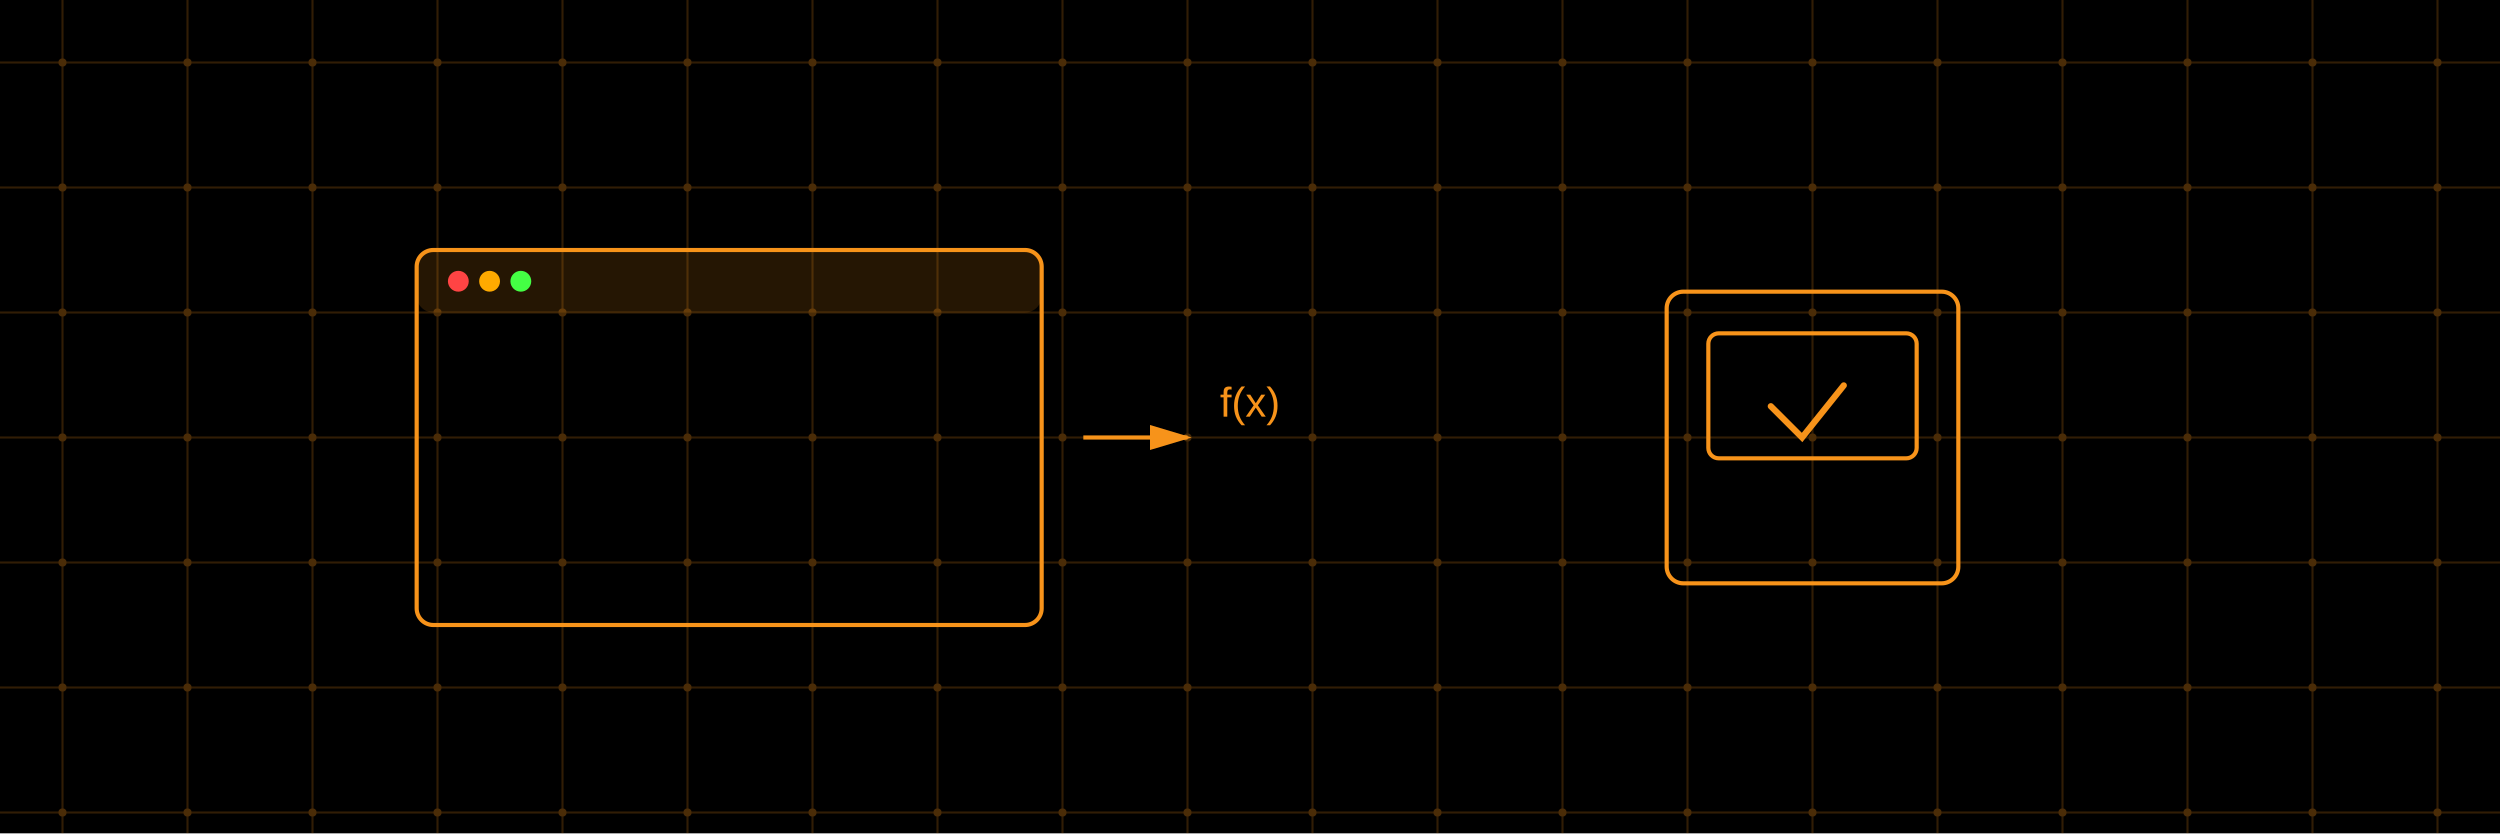
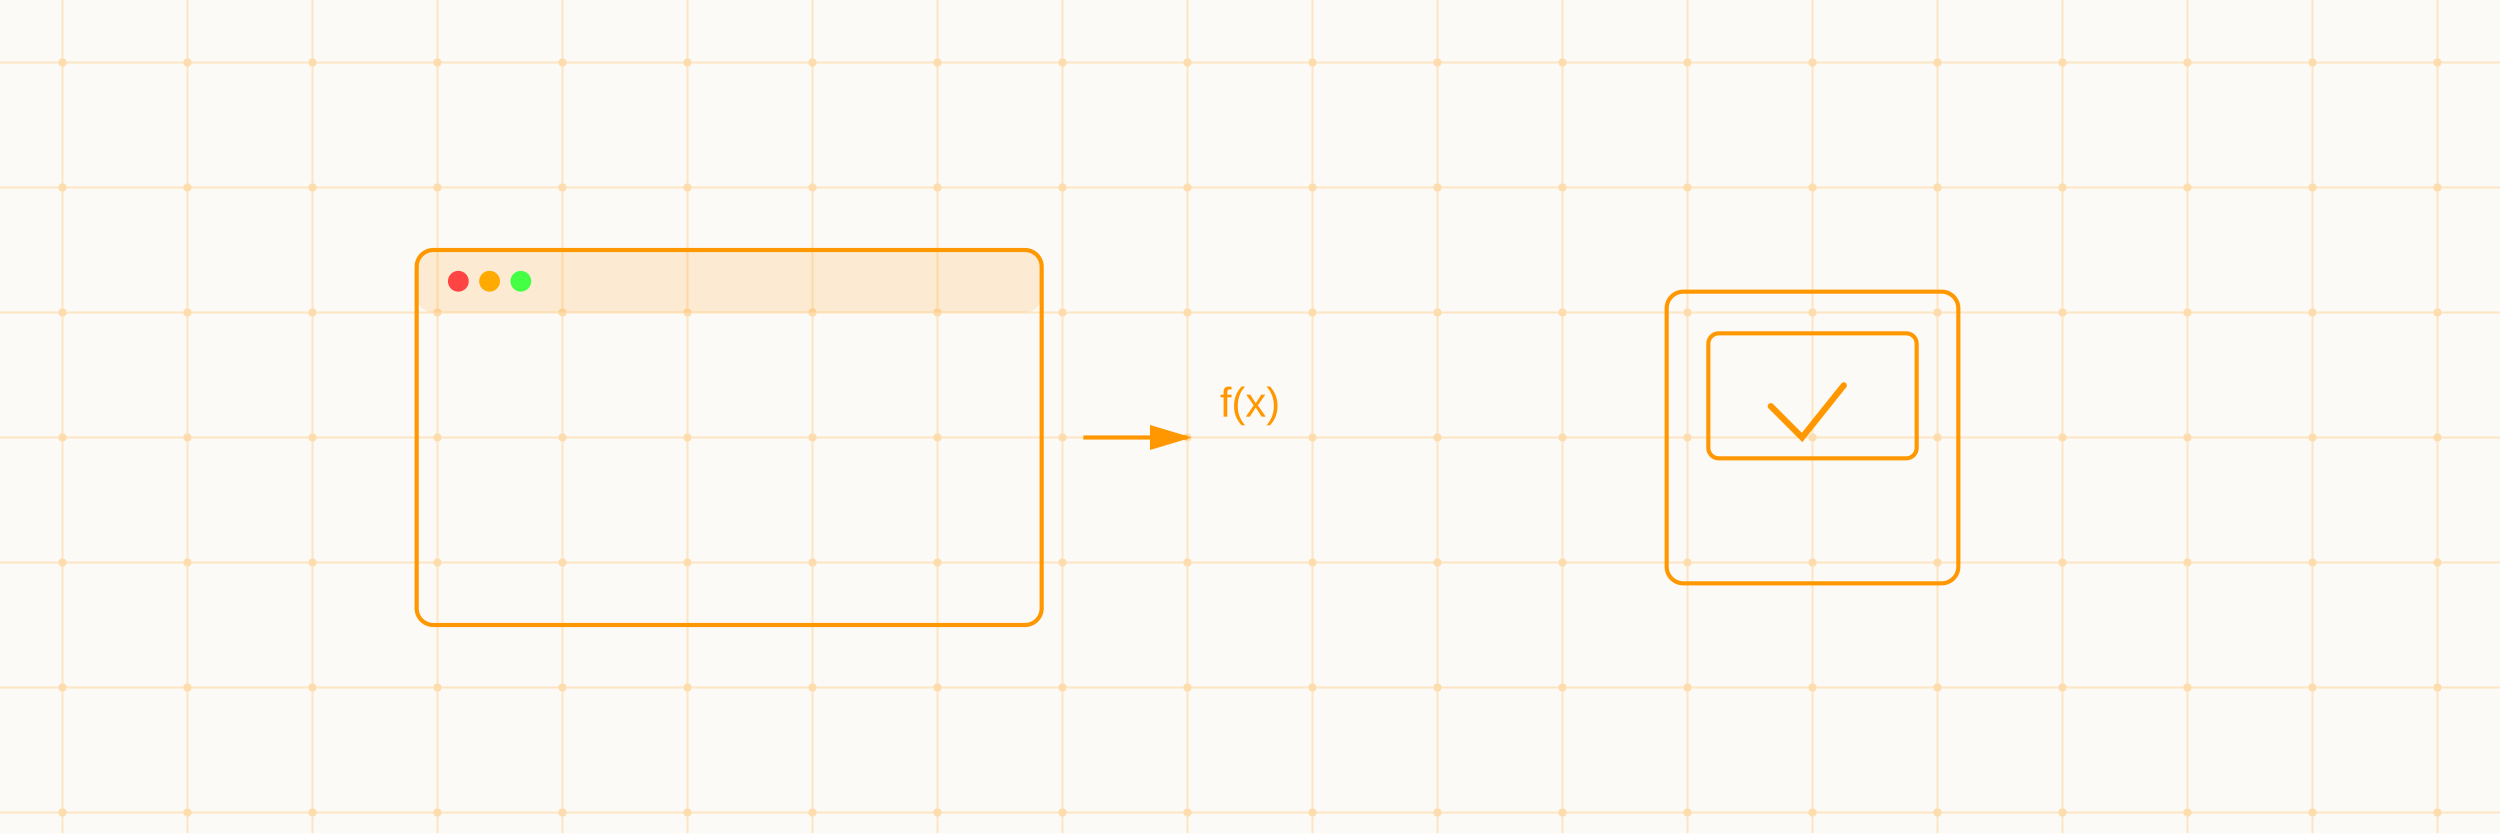
<svg xmlns="http://www.w3.org/2000/svg" width="1200" height="400">
-   <rect width="1200" height="400" fill="#000000" />
+   <rect width="1200" height="400" fill="#FCFAF7" />
  <defs>
    <pattern id="circuit" width="60" height="60" patternUnits="userSpaceOnUse">
-       <circle cx="30" cy="30" r="2" fill="rgba(247,147,26,0.3)" />
-       <path d="M 30 0 L 30 28 M 30 32 L 30 60 M 0 30 L 28 30 M 32 30 L 60 30" stroke="rgba(247,147,26,0.2)" stroke-width="1" />
+       <circle cx="30" cy="30" r="2" fill="rgba(255,152,0,0.3)" />
+       <path d="M 30 0 L 30 28 M 30 32 L 30 60 M 0 30 L 28 30 M 32 30 L 60 30" stroke="rgba(255,152,0,0.2)" stroke-width="1" />
    </pattern>
  </defs>
  <rect width="1200" height="400" fill="url(#circuit)" />
-   <rect x="200" y="120" width="300" height="180" rx="8" fill="none" stroke="#F7931A" stroke-width="2" />
-   <rect x="200" y="120" width="300" height="30" rx="8" fill="rgba(247,147,26,0.15)" />
+   <rect x="200" y="120" width="300" height="180" rx="8" fill="none" stroke="#FF9800" stroke-width="2" />
+   <rect x="200" y="120" width="300" height="30" rx="8" fill="rgba(255,152,0,0.15)" />
  <circle cx="220" cy="135" r="5" fill="#ff4444" />
  <circle cx="235" cy="135" r="5" fill="#ffaa00" />
  <circle cx="250" cy="135" r="5" fill="#44ff44" />
-   <text x="600" y="200" font-family="Arial, sans-serif" font-size="20" fill="#F7931A" text-anchor="middle">f(x)</text>
-   <path d="M 520 210 L 570 210" stroke="#F7931A" stroke-width="2" fill="none" marker-end="url(#arrow)" />
+   <text x="600" y="200" font-family="Arial, sans-serif" font-size="20" fill="#FF9800" text-anchor="middle">f(x)</text>
+   <path d="M 520 210 L 570 210" stroke="#FF9800" stroke-width="2" fill="none" marker-end="url(#arrow2)" />
  <defs>
-     <marker id="arrow" markerWidth="10" markerHeight="10" refX="9" refY="3" orient="auto">
-       <polygon points="0 0, 10 3, 0 6" fill="#F7931A" />
+     <marker id="arrow2" markerWidth="10" markerHeight="10" refX="9" refY="3" orient="auto">
+       <polygon points="0 0, 10 3, 0 6" fill="#FF9800" />
    </marker>
  </defs>
-   <rect x="800" y="140" width="140" height="140" rx="8" fill="none" stroke="#F7931A" stroke-width="2" />
-   <rect x="820" y="160" width="100" height="60" rx="5" fill="none" stroke="#F7931A" stroke-width="2" />
-   <path d="M 850 195 L 865 210 L 885 185" fill="none" stroke="#F7931A" stroke-width="3" stroke-linecap="round" />
+   <rect x="800" y="140" width="140" height="140" rx="8" fill="none" stroke="#FF9800" stroke-width="2" />
+   <rect x="820" y="160" width="100" height="60" rx="5" fill="none" stroke="#FF9800" stroke-width="2" />
+   <path d="M 850 195 L 865 210 L 885 185" fill="none" stroke="#FF9800" stroke-width="3" stroke-linecap="round" />
</svg>
